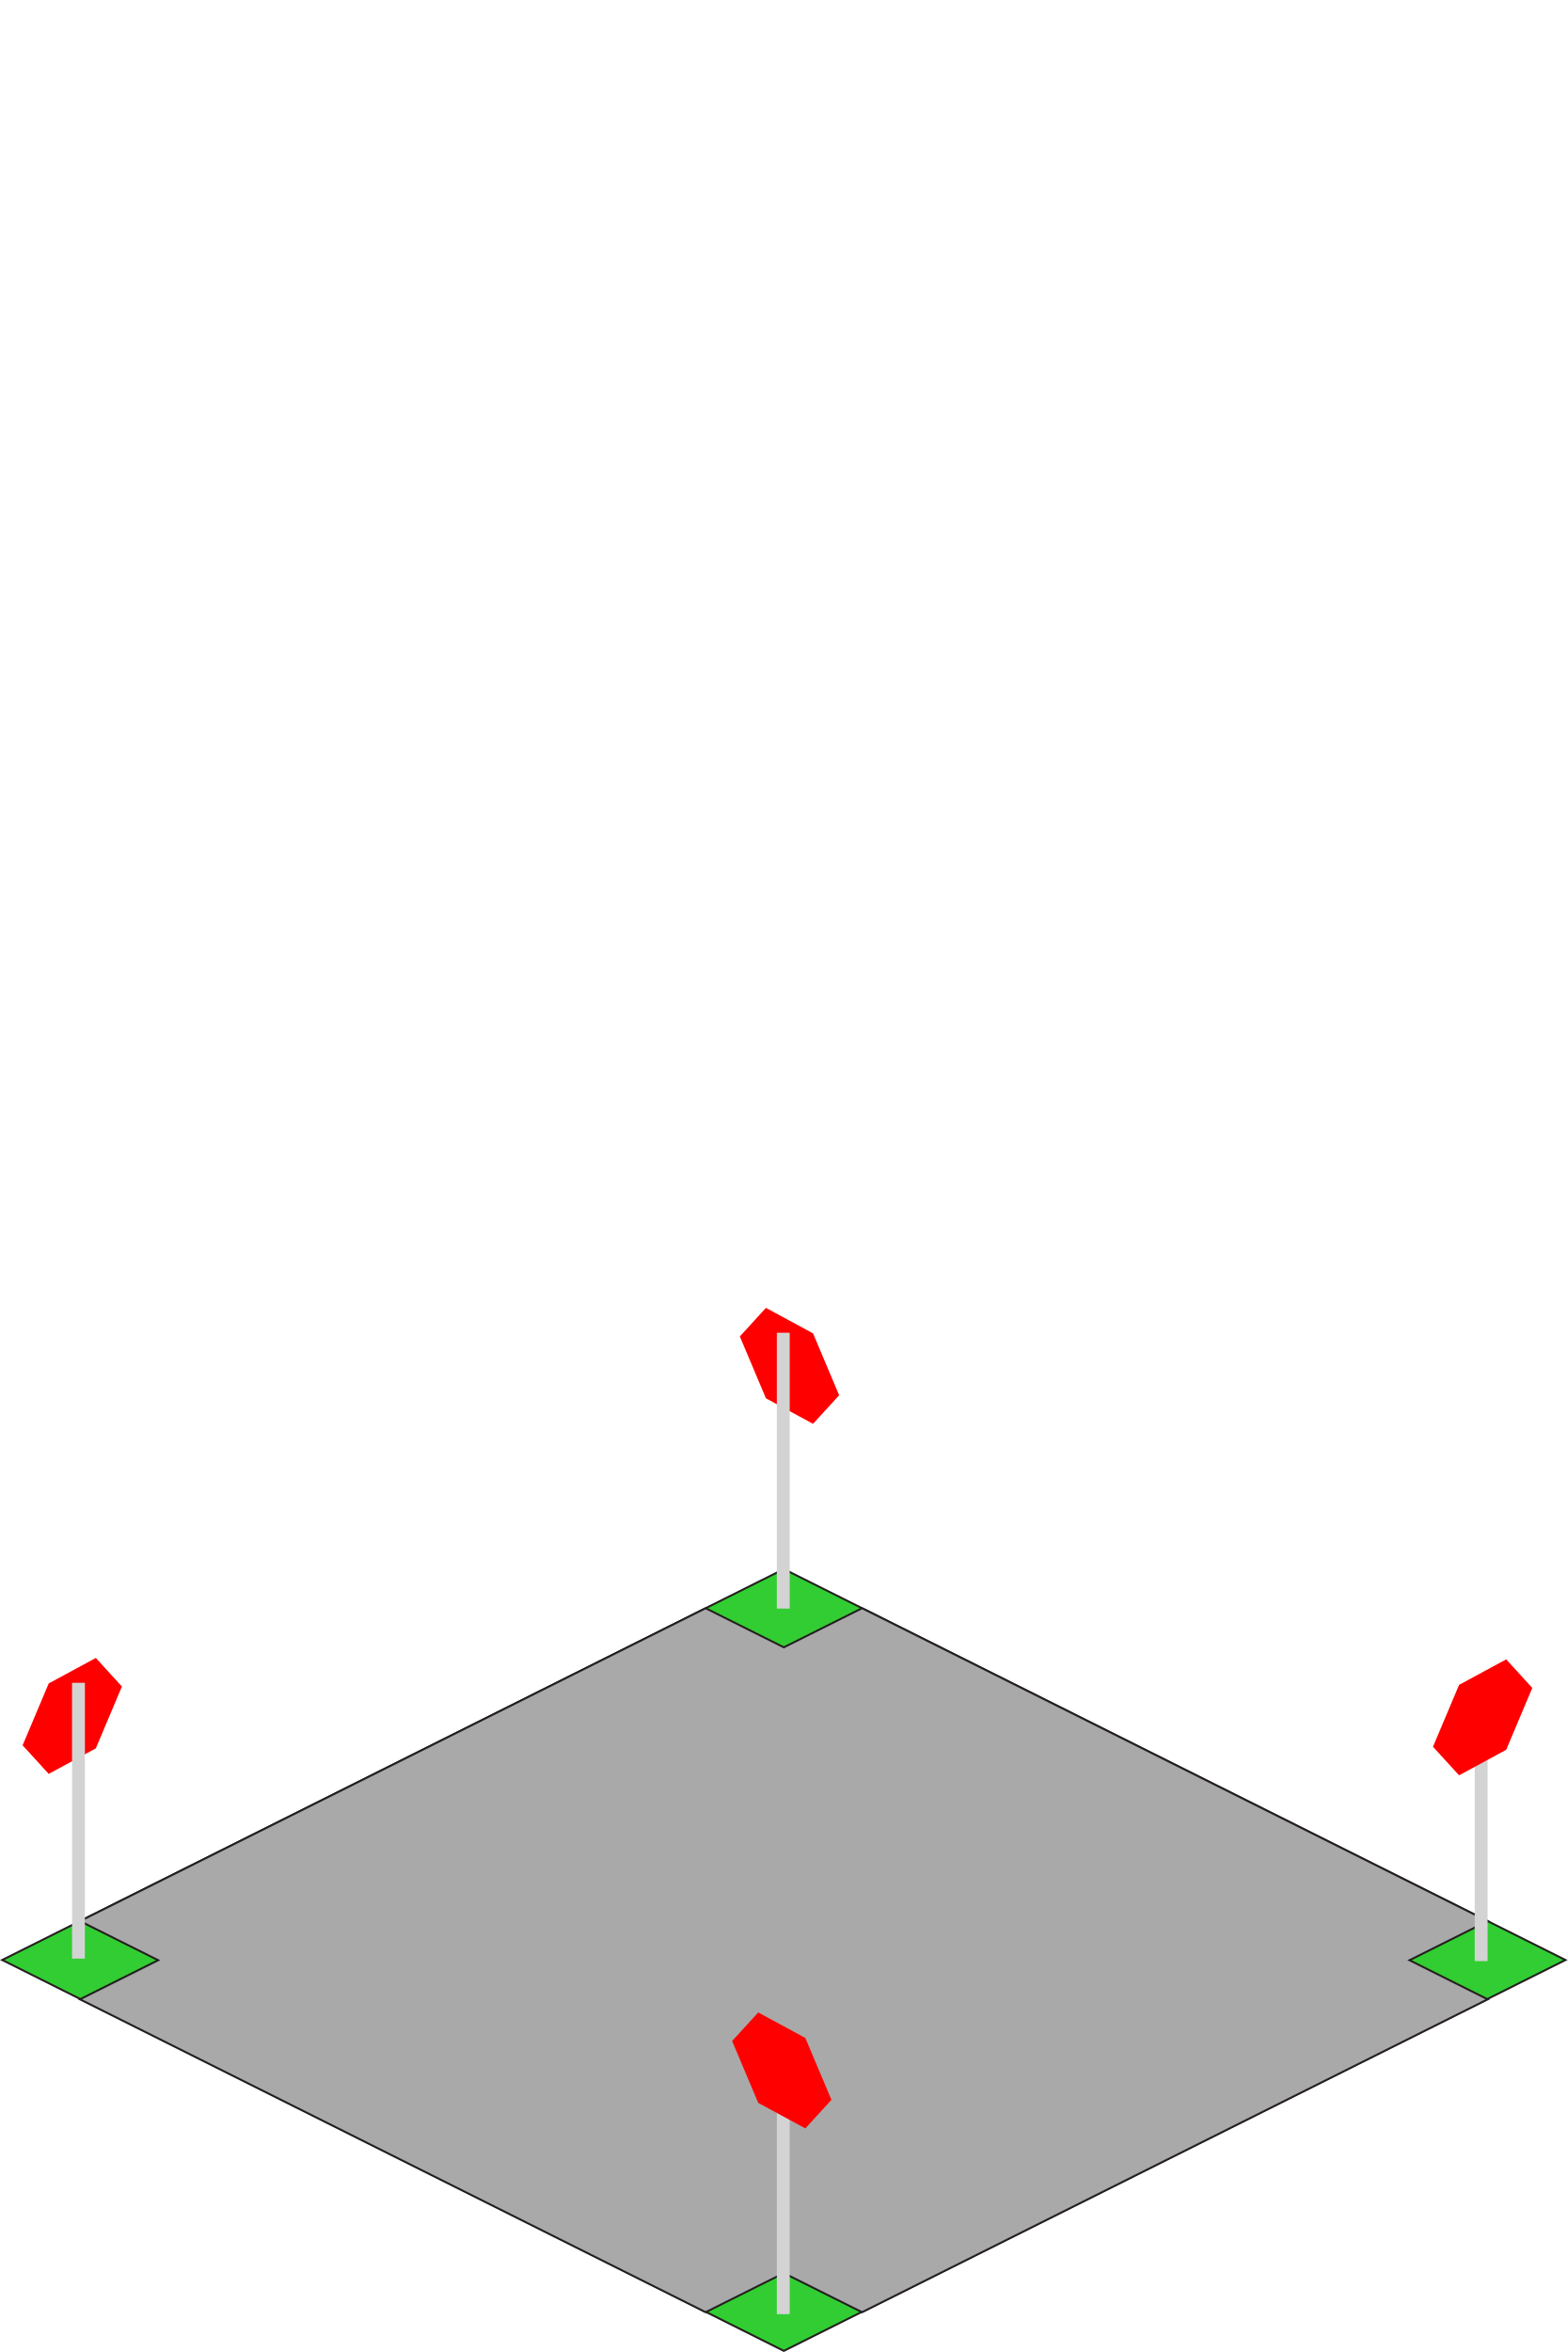
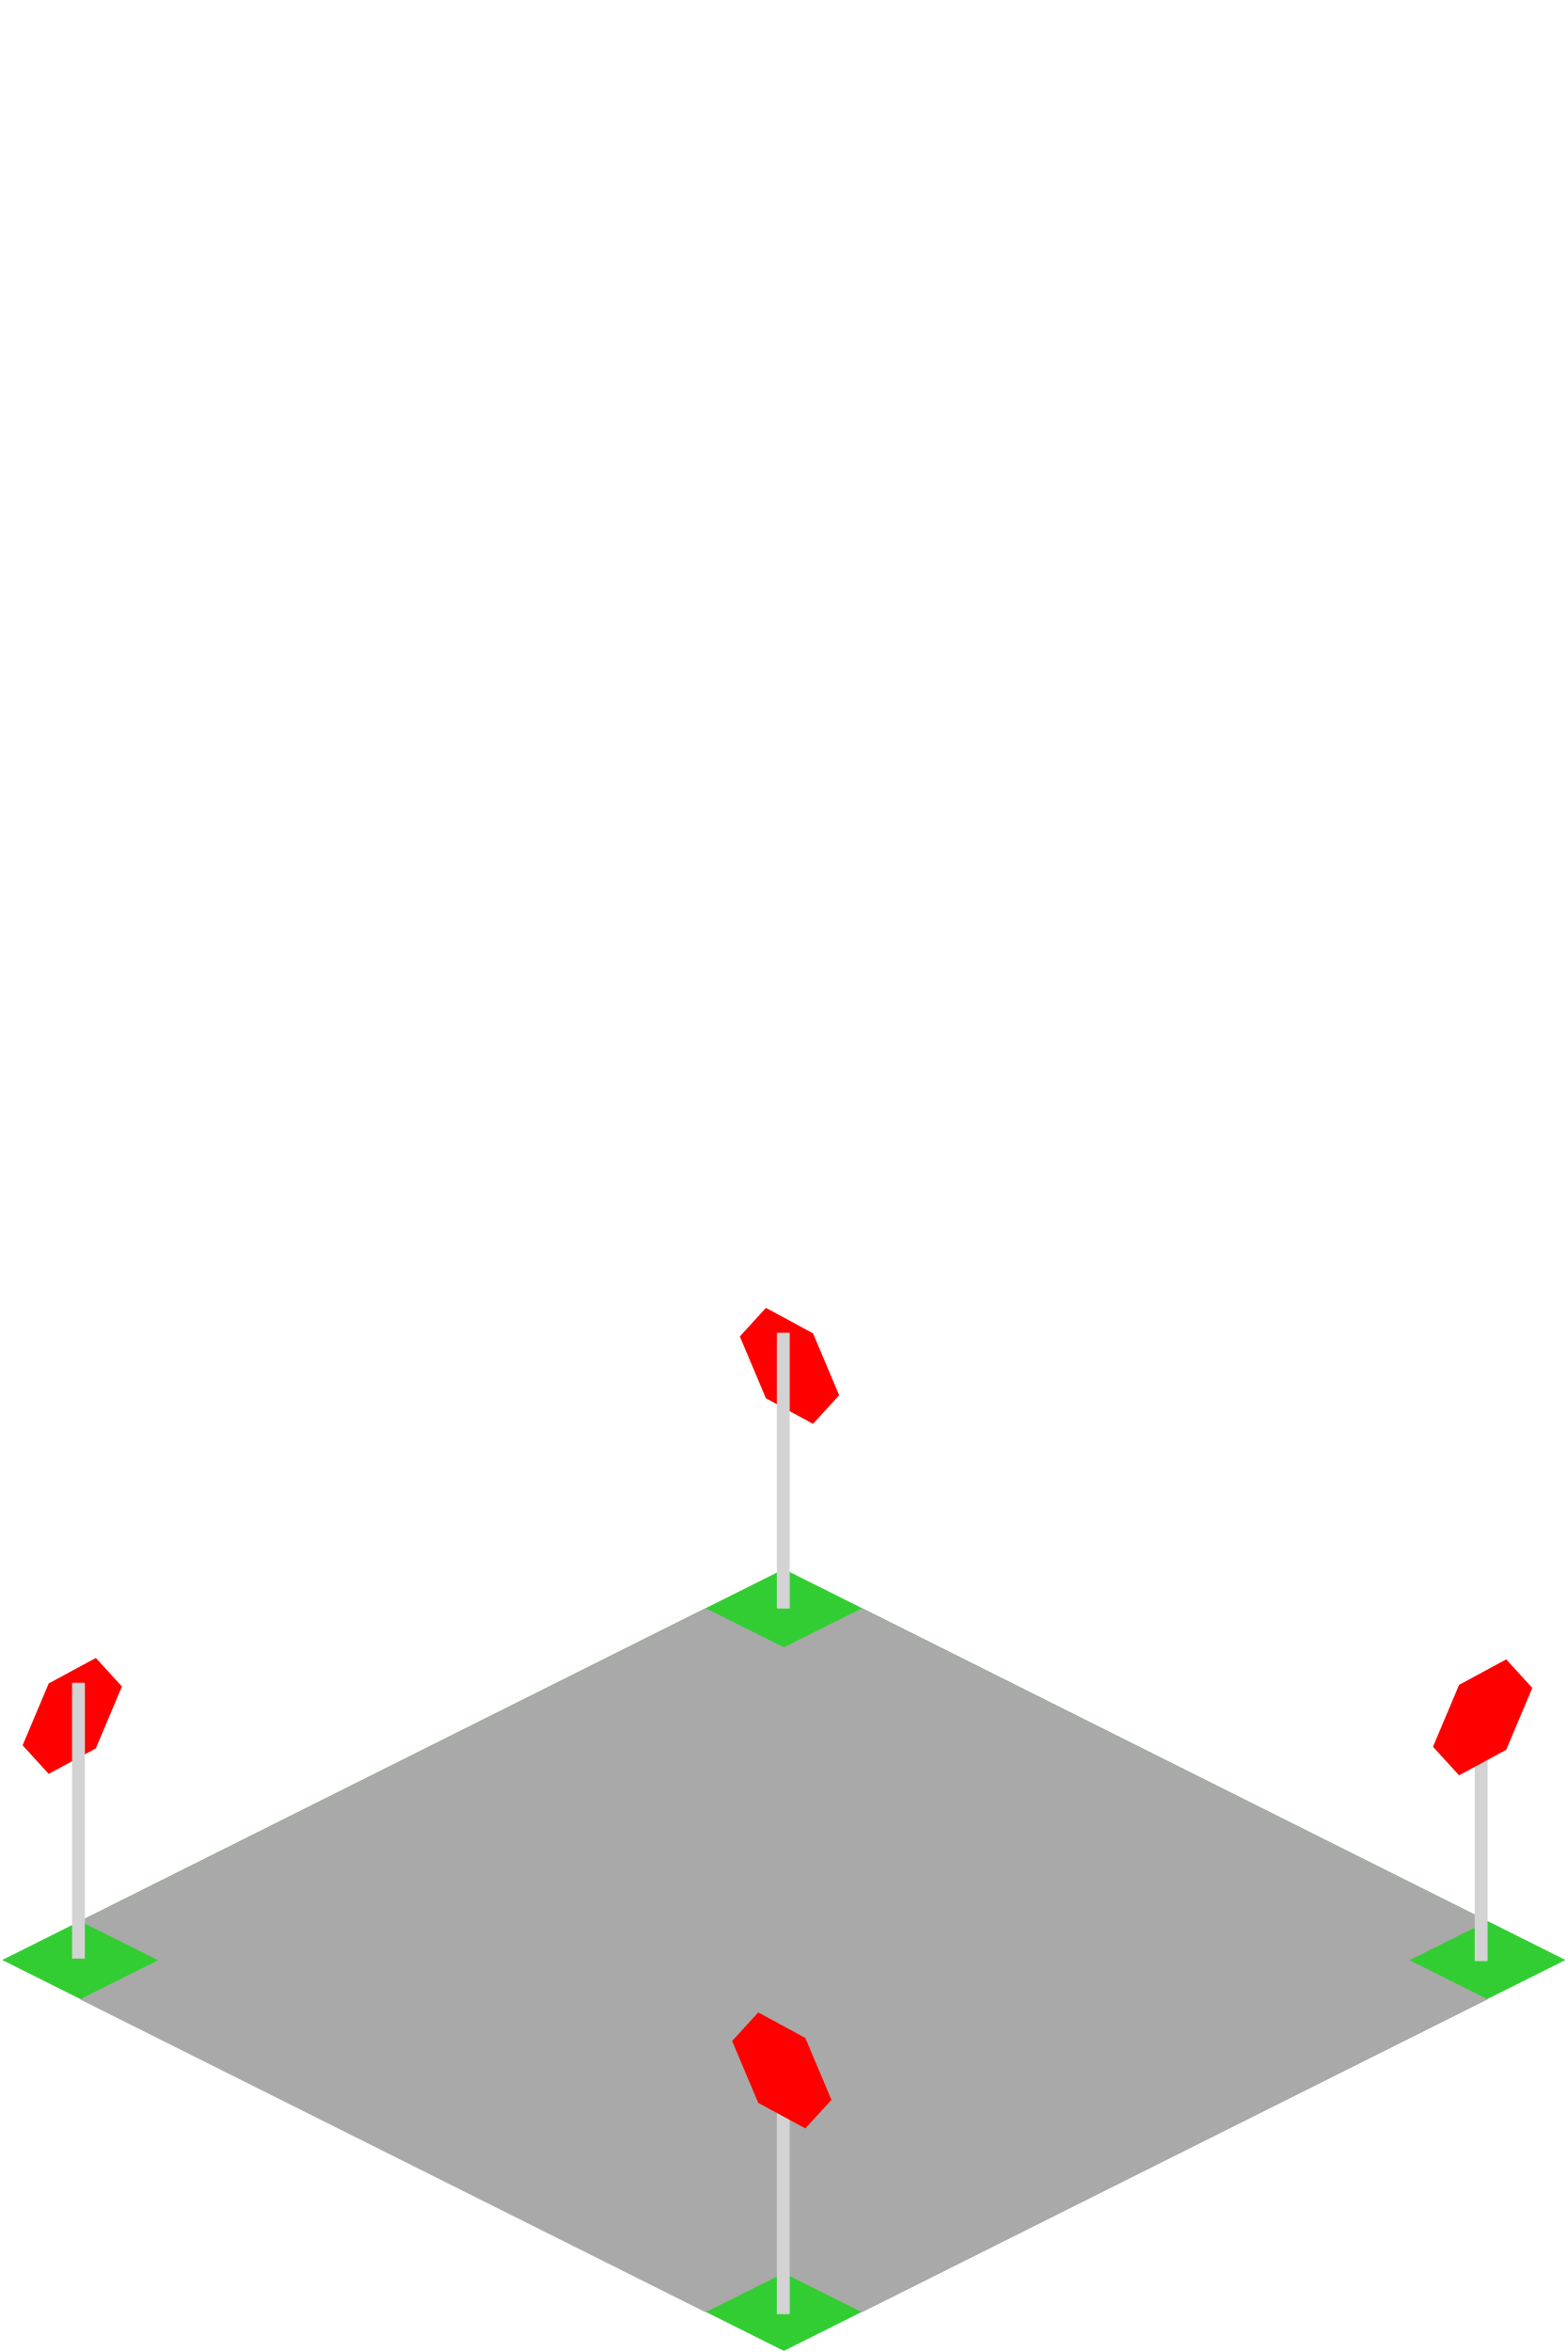
<svg xmlns="http://www.w3.org/2000/svg" id="svg157" version="1.1" viewBox="0 0 52.917 79.375" height="300" width="200">
  <defs id="defs151" />
  <g id="layer1">
-     <polygon transform="matrix(-0.2638438,0,0,0.2638453,148.655,-7.643663)" style="fill:#32cd32;stroke:#231f20;stroke-width:0.251px;stroke-miterlimit:10" class="cls-6" points="563.14,279.67 463.14,229.67 363.14,279.67 463.14,329.67 " id="polygon60" />
-     <path transform="scale(0.2645833)" d="M 90.021 205.129 L 10.201 245.039 L 20.178 250.027 L 10.201 255.016 L 90.021 294.926 L 100 289.938 L 109.979 294.926 L 189.799 255.016 L 179.822 250.027 L 189.799 245.039 L 109.979 205.129 L 100 210.117 L 90.021 205.129 z " style="fill:#a9a9a9;stroke:#231f20;stroke-width:0.25;stroke-miterlimit:10;stroke-dasharray:none" id="polygon120" />
+     <polygon transform="matrix(-0.2638438,0,0,0.2638453,148.655,-7.643663)" style="fill:#32cd32;stroke:none;stroke-width:0.251px;stroke-miterlimit:10" class="cls-6" points="563.14,279.67 463.14,229.67 363.14,279.67 463.14,329.67 " id="polygon60" />
+     <path transform="scale(0.2645833)" d="M 90.021 205.129 L 10.201 245.039 L 20.178 250.027 L 10.201 255.016 L 90.021 294.926 L 100 289.938 L 109.979 294.926 L 189.799 255.016 L 179.822 250.027 L 189.799 245.039 L 109.979 205.129 L 100 210.117 L 90.021 205.129 z " style="fill:#a9a9a9;stroke:none;stroke-width:0.25;stroke-miterlimit:10;stroke-dasharray:none" id="polygon120" />
    <rect y="58.332" x="49.779" height="7.851" width="0.434" id="rect32" style="fill:#d3d3d3;stroke-width:3.5;paint-order:fill markers stroke" />
    <path d="m 50.841,59.052 -1.59,0.861 -0.881,-0.964 0.881,-2.088 1.59,-0.861 0.881,0.964 z" style="fill:#ff0000;stroke-width:3.5;paint-order:fill markers stroke" id="path29" />
    <path id="path29-2" style="fill:#ff0000;stroke-width:3.5;paint-order:fill markers stroke" d="M 3.234,59.004 1.644,59.865 0.763,58.901 1.644,56.813 3.234,55.952 4.115,56.917 Z" />
    <rect style="fill:#d3d3d3;stroke-width:3.5;paint-order:fill markers stroke" id="rect32-3" width="0.434" height="9.309" x="2.432" y="56.791" />
    <rect transform="scale(-1,1)" style="fill:#d3d3d3;stroke-width:3.5;paint-order:fill markers stroke" id="rect32-34" width="0.434" height="7.851" x="-26.656" y="70.247" />
    <path id="path29-7" style="fill:#ff0000;stroke-width:3.5;paint-order:fill markers stroke" d="m 25.594,70.968 1.59,0.861 0.881,-0.964 -0.881,-2.088 -1.59,-0.861 -0.881,0.964 z" />
    <path d="m 25.854,47.19 1.59,0.861 0.881,-0.964 -0.881,-2.088 -1.59,-0.861 -0.881,0.964 z" style="fill:#ff0000;stroke-width:3.5;paint-order:fill markers stroke" id="path29-2-6" />
    <rect transform="scale(-1,1)" y="44.977" x="-26.656" height="9.309" width="0.434" id="rect32-3-5" style="fill:#d3d3d3;stroke-width:3.5;paint-order:fill markers stroke" />
  </g>
</svg>
